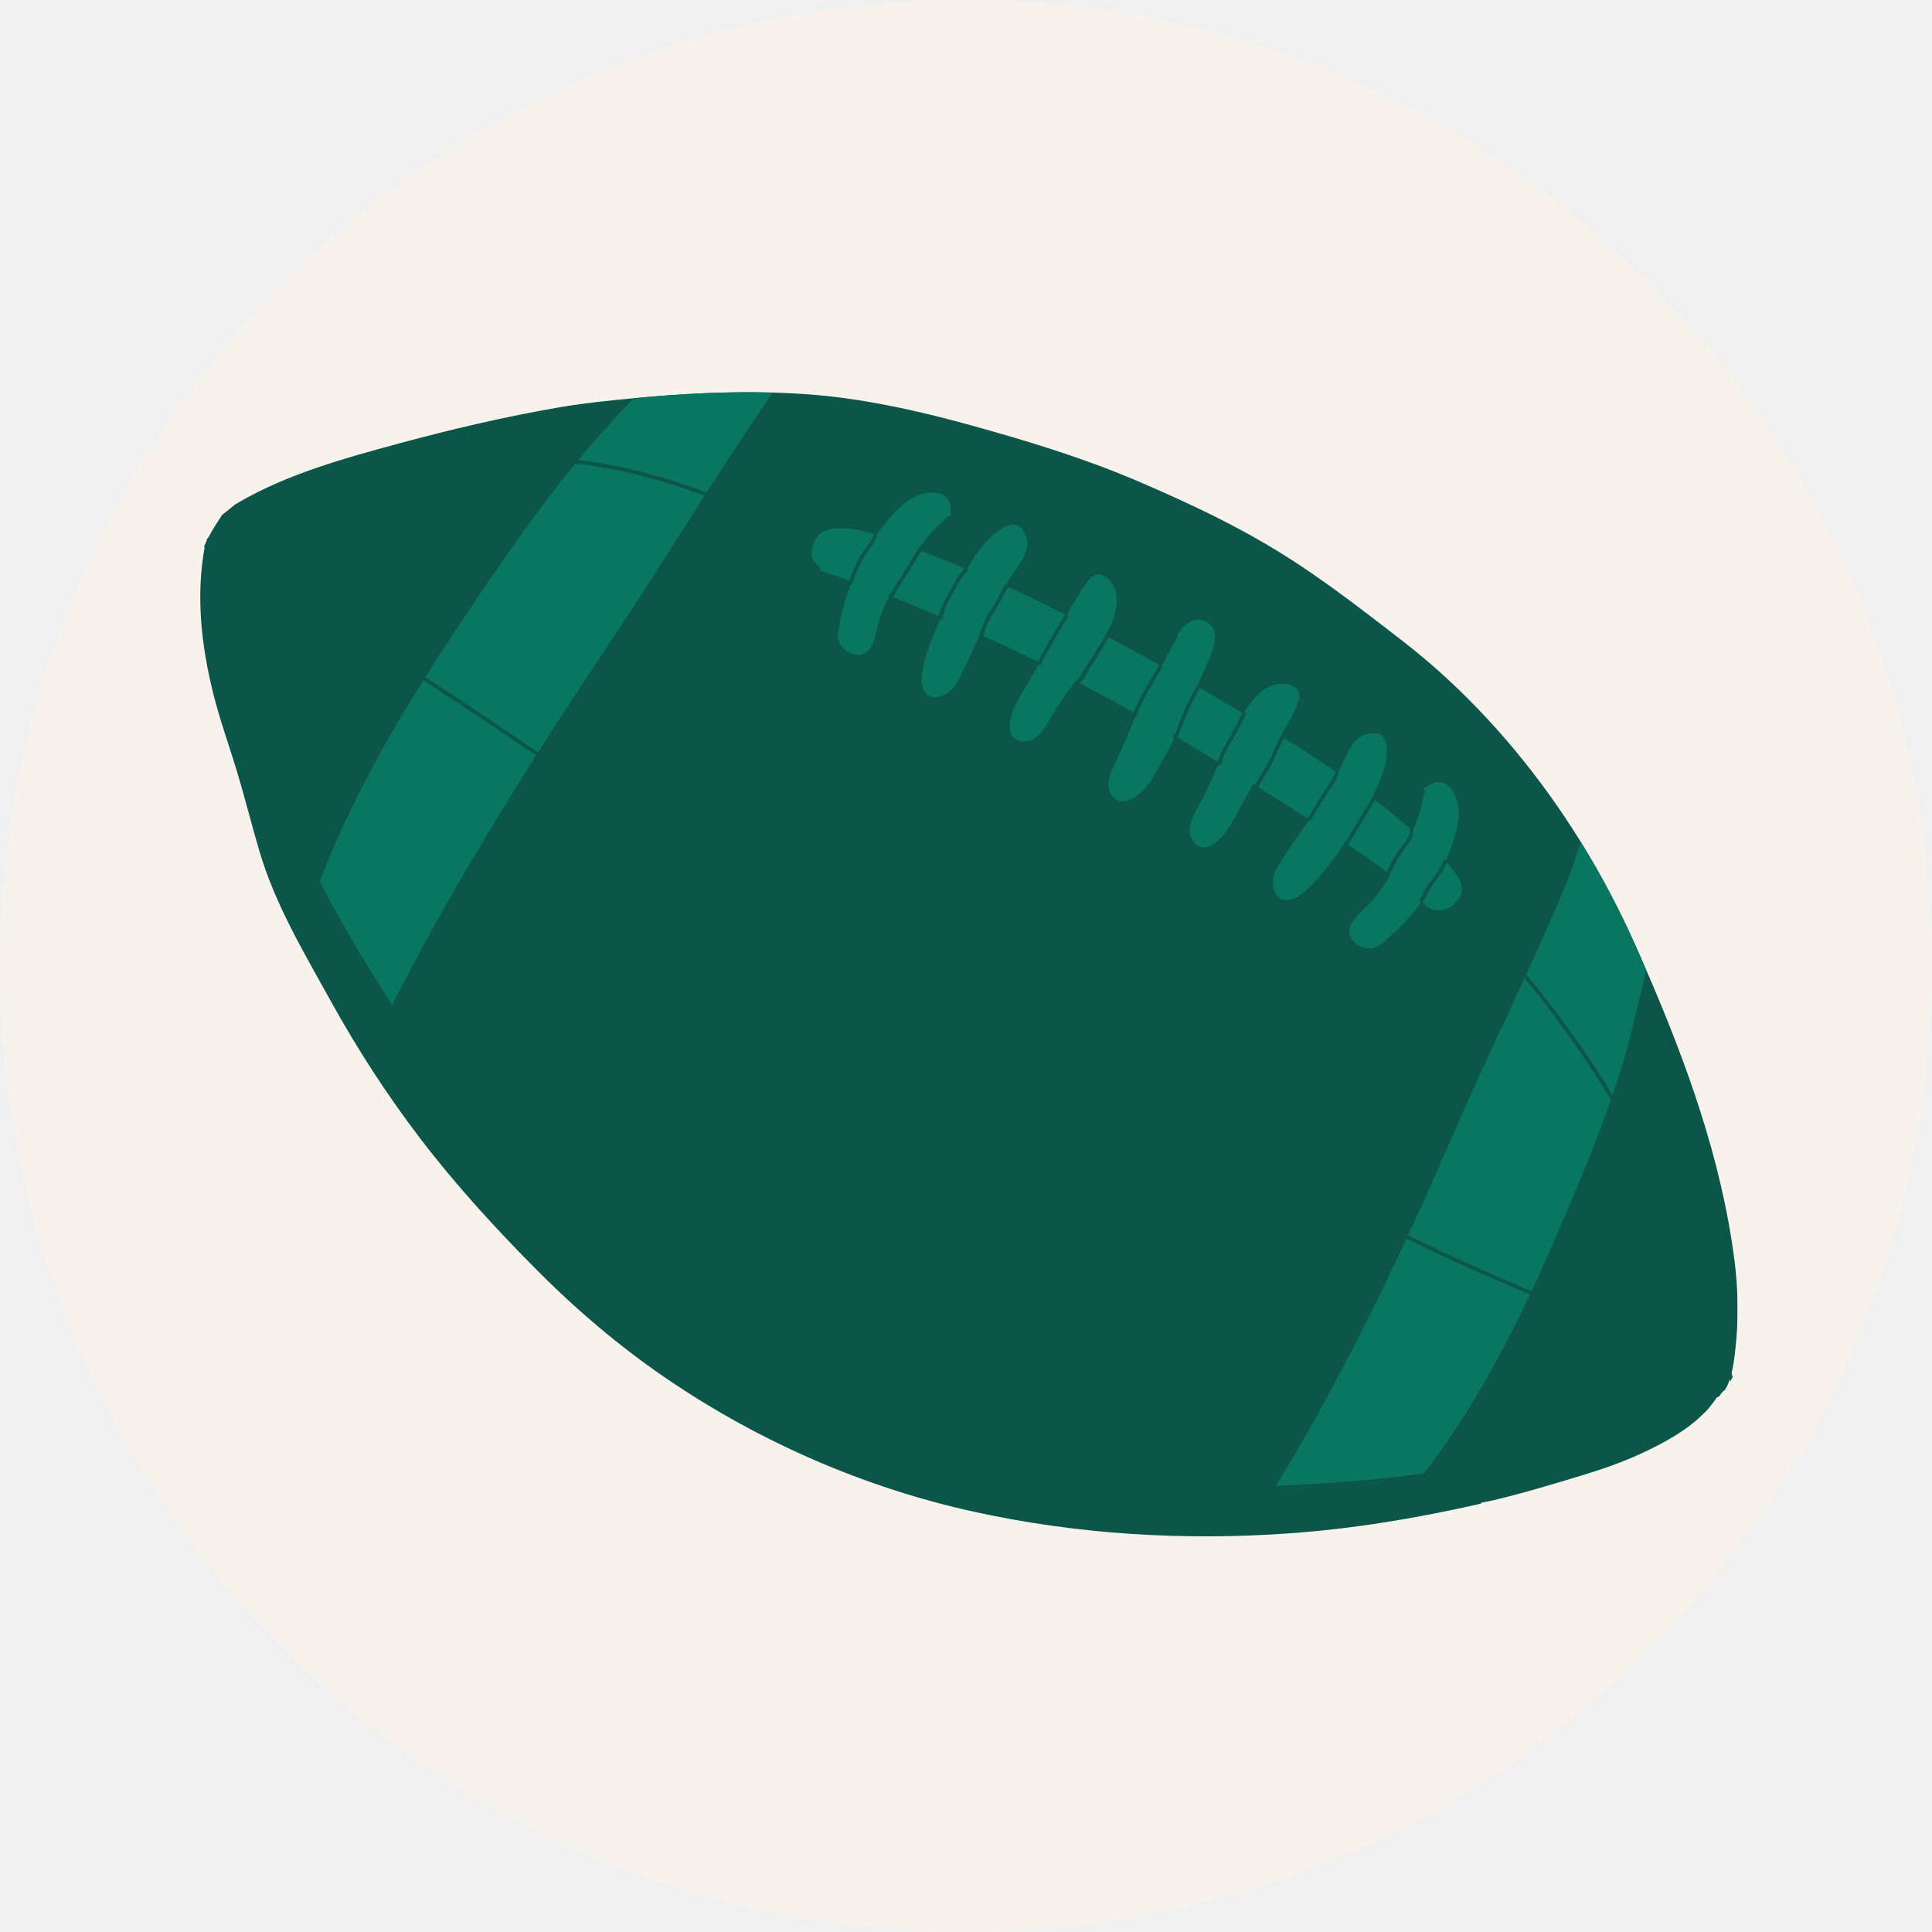
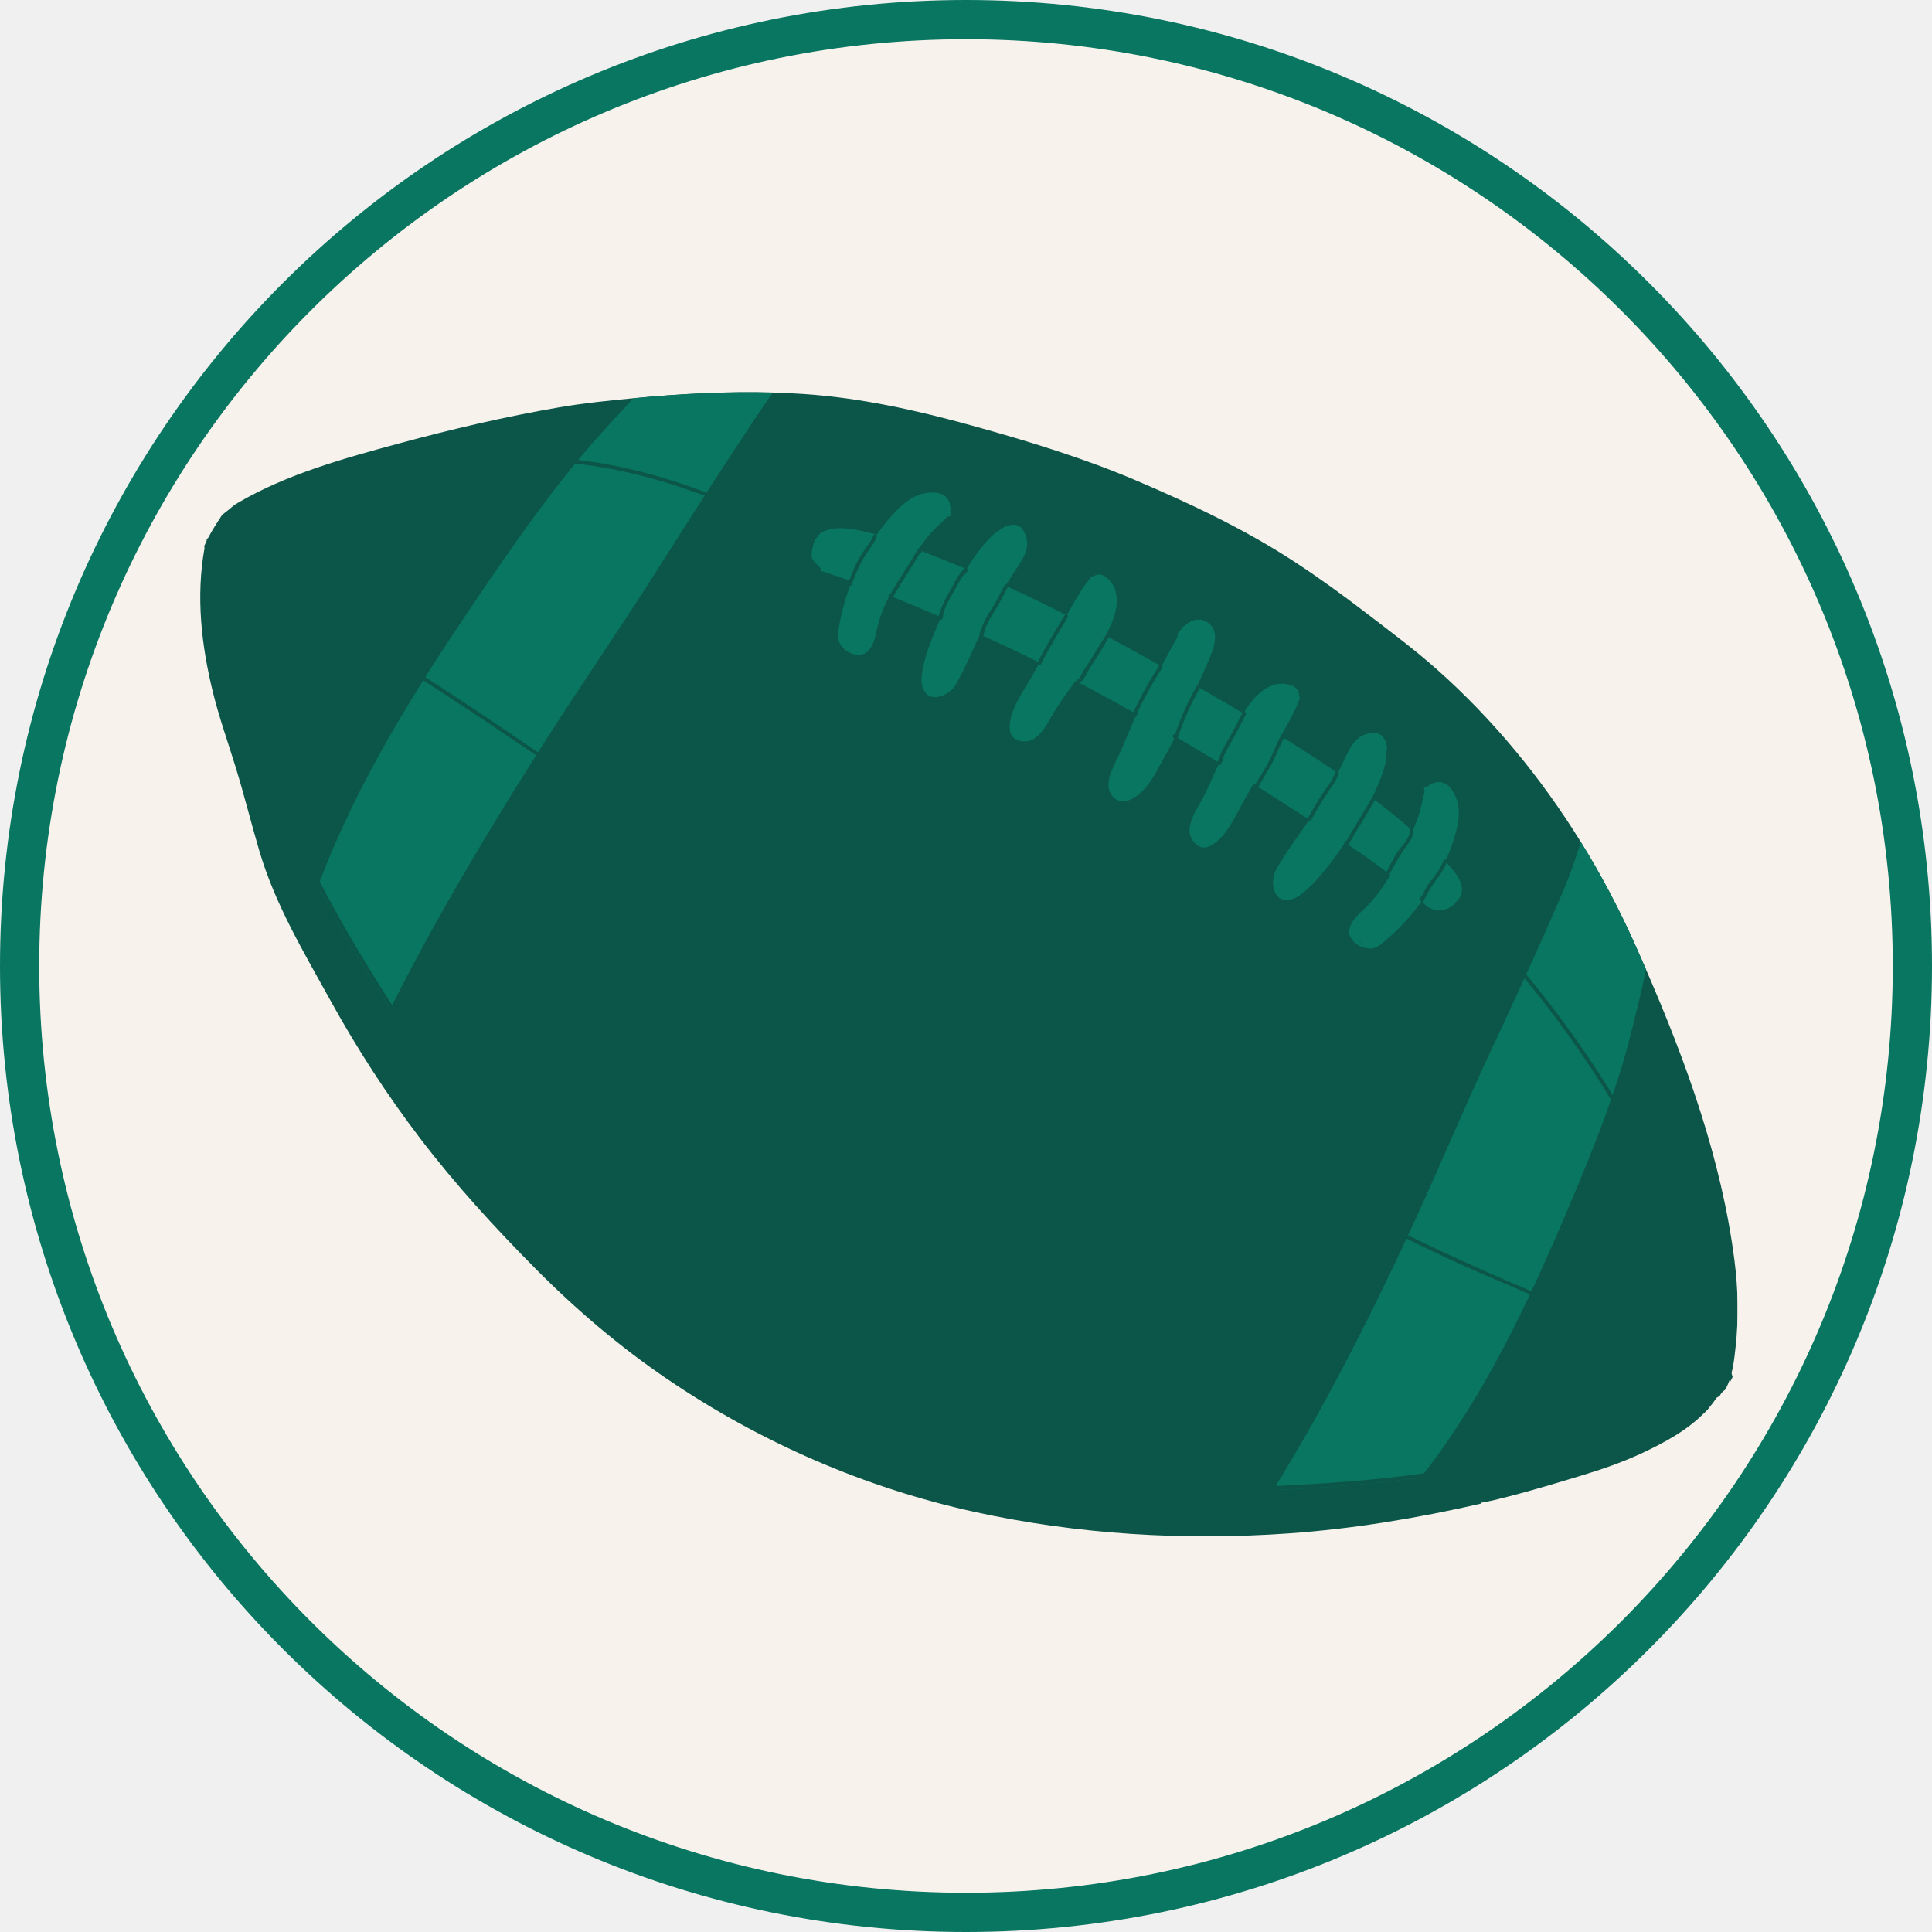
<svg xmlns="http://www.w3.org/2000/svg" width="197" height="197" viewBox="0 0 197 197" fill="none">
  <g clip-path="url(#clip0_935_431)">
    <path d="M216.7 -19.7H-19.7V216.7H216.7V-19.7Z" fill="#F8F2EC" />
    <path d="M216.7 -19.7H-19.7V216.7H216.7V-19.7Z" fill="#F8F2EC" />
    <mask id="mask0_935_431" style="mask-type:luminance" maskUnits="userSpaceOnUse" x="19" y="39" width="159" height="119">
      <path d="M19.969 39.925H177.175V157.075H19.969V39.925Z" fill="white" />
    </mask>
    <g mask="url(#mask0_935_431)">
      <path d="M175.878 141.737C175.792 141.793 175.71 141.858 175.638 141.928C175.517 142.051 175.429 142.185 175.357 142.322C175.256 142.4 175.151 142.468 175.039 142.521C174.817 142.858 174.573 143.184 174.31 143.492C174.152 143.677 173.99 143.855 173.818 144.028C172.038 145.868 169.588 147.167 167.352 148.208C165.31 149.152 163.266 149.847 161.123 150.496C158.673 151.236 156.221 151.979 153.742 152.615C152.843 152.845 151.94 153.079 151.023 153.225C151.017 153.256 151.013 153.289 151.007 153.321C144.555 154.795 138.027 155.889 131.389 156.356C120.704 157.11 109.869 156.459 99.393 154.167C88.223 151.721 77.534 147.069 68.076 140.646C63.202 137.338 58.741 133.539 54.594 129.353C50.44 125.163 46.432 120.782 42.852 116.09C39.462 111.65 36.426 106.957 33.724 102.069C30.988 97.117 28.052 92.227 26.445 86.77C25.62 83.965 24.916 81.121 24.059 78.326C23.277 75.773 22.374 73.261 21.732 70.67C20.533 65.827 19.965 60.813 20.857 55.868L20.855 55.864C20.841 55.806 20.835 55.755 20.82 55.696C20.905 55.503 20.991 55.312 21.085 55.123C21.124 55.041 21.167 54.957 21.208 54.877C21.631 54.058 22.144 53.276 22.653 52.496C23.09 52.168 23.513 51.823 23.927 51.47C24.044 51.397 24.159 51.331 24.268 51.265C29.271 48.333 35.136 46.72 40.691 45.216C46.065 43.761 51.511 42.486 57.001 41.538C59.514 41.105 62.057 40.847 64.597 40.607C64.667 40.598 64.741 40.592 64.811 40.586C69.461 40.149 74.14 39.899 78.804 40.028C79.859 40.057 80.909 40.104 81.962 40.176C87.78 40.566 93.54 41.852 99.148 43.406C104.812 44.978 110.47 46.699 115.879 49.006C121.453 51.382 127.012 54.011 132.084 57.339C134.58 58.977 136.993 60.731 139.365 62.552C141.791 64.413 144.27 66.254 146.552 68.289C152.26 73.37 157.155 79.334 161.177 85.83C163.264 89.2 165.115 92.713 166.724 96.317C167.097 97.154 167.471 97.995 167.834 98.845L167.836 98.851C171.954 108.327 175.539 118.233 176.857 128.508C177.234 131.44 177.296 134.442 176.97 137.385C176.857 138.38 176.676 140.514 175.878 141.737Z" fill="#0B5648" />
    </g>
    <path d="M145.201 150.229L145.197 150.227C145.092 150.373 144.979 150.518 144.865 150.658C143.668 150.824 142.466 150.974 141.263 151.101C137.522 151.501 133.746 151.776 129.975 151.94C130.024 151.776 130.065 151.604 130.094 151.532L130.098 151.522C130.264 151.132 130.545 150.771 130.763 150.405C131.407 149.345 132.045 148.271 132.667 147.188C133.849 145.144 135 143.08 136.108 140.995C139.026 135.534 141.735 129.969 144.321 124.346C146.902 118.727 149.268 113.021 151.887 107.425C154.185 102.504 156.467 97.597 158.632 92.617C159.352 90.965 160.07 89.299 160.631 87.581C160.797 87.068 161.01 86.46 161.177 85.831C163.263 89.2 165.117 92.713 166.723 96.317C167.099 97.156 167.47 97.997 167.833 98.847L167.836 98.851C167.68 99.668 167.499 100.478 167.306 101.283C166.725 103.712 166.153 106.148 165.435 108.537C163.848 113.802 161.753 118.873 159.601 123.921C155.669 133.139 151.361 142.281 145.201 150.229ZM64.597 40.609C62.791 42.542 60.986 44.475 59.286 46.504C55.422 51.124 51.989 56.079 48.605 61.068C42.433 70.179 36.514 79.58 32.607 89.889C32.546 90.052 32.484 90.214 32.427 90.376C34.602 94.593 37.099 98.66 39.642 102.649C39.689 102.725 39.742 102.803 39.792 102.879C39.81 102.838 39.831 102.801 39.847 102.762C39.896 102.672 39.941 102.576 39.989 102.485C40.559 101.355 41.14 100.23 41.731 99.108C42.946 96.815 44.189 94.535 45.47 92.28C48.829 86.364 52.383 80.567 56.056 74.844C59.721 69.129 63.581 63.545 67.212 57.809C70.407 52.773 73.598 47.758 76.91 42.798C77.529 41.871 78.153 40.937 78.804 40.028C74.139 39.899 69.461 40.151 64.811 40.586C64.741 40.594 64.667 40.601 64.597 40.609ZM148.394 92.106C147.776 92.707 146.759 93.175 145.513 92.457C145.429 92.409 145.398 92.348 145.406 92.295C145.369 92.286 145.328 92.264 145.291 92.229C145.185 92.124 145.078 92.024 144.965 91.921C143.931 93.337 142.745 94.628 141.477 95.726C140.943 96.192 140.372 96.764 139.603 96.713C138.952 96.67 138.415 96.434 137.974 95.949C137.787 95.742 137.67 95.533 137.621 95.321C137.368 94.386 138.257 93.446 138.946 92.826C140.085 91.81 140.984 90.534 141.772 89.204C140.295 88.055 138.737 86.972 137.147 85.925C136.636 86.684 136.106 87.429 135.552 88.145C134.807 89.124 134.003 90.076 133.063 90.874C132.501 91.353 131.904 91.782 131.136 91.769C129.687 91.751 129.56 89.649 130.09 88.724C131.099 86.945 132.343 85.27 133.521 83.588C132.854 83.163 132.189 82.74 131.53 82.317C130.293 81.519 129.055 80.731 127.808 79.945L126.86 81.611C125.996 83.126 124.988 85.562 123.281 86.315C122.222 86.787 121.241 85.603 121.296 84.608C121.352 83.637 121.854 82.775 122.333 81.954C122.971 80.856 123.459 79.687 123.98 78.527C124.091 78.281 124.202 78.031 124.311 77.778C122.835 76.871 121.352 75.976 119.854 75.102C119.443 75.921 119.004 76.723 118.555 77.52C118.052 78.408 117.586 79.362 116.948 80.161C116.293 80.981 114.736 82.348 113.632 81.377C112.269 80.173 113.556 78.176 114.126 76.922C114.742 75.566 115.286 74.175 115.893 72.818L115.821 72.775C113.784 71.628 111.734 70.512 109.663 69.43C109.544 69.59 109.429 69.752 109.318 69.912C108.586 70.951 107.824 71.963 107.209 73.075C106.745 73.904 106.261 74.776 105.454 75.318C104.625 75.872 103.107 75.632 102.973 74.48C102.752 72.627 104.336 70.52 105.198 69.005L106.012 67.577C103.997 66.572 101.966 65.607 99.918 64.684C99.134 66.426 98.373 68.199 97.431 69.851C96.903 70.774 95.032 71.737 94.277 70.501C93.876 69.845 93.936 69.114 94.061 68.386C94.275 67.171 94.683 65.991 95.142 64.85C95.399 64.21 95.674 63.572 95.969 62.94C94.225 62.182 92.463 61.44 90.698 60.733C90.119 61.881 89.631 63.073 89.388 64.319C89.167 65.429 88.68 67.048 87.197 66.744C86.557 66.611 86.079 66.268 85.711 65.732C85.272 65.092 85.475 64.312 85.602 63.617C85.865 62.166 86.288 60.703 86.85 59.281C85.832 58.913 84.81 58.566 83.79 58.238C83.608 58.183 83.593 58.002 83.712 57.971C83.472 57.686 83.109 57.417 82.906 57.114C82.699 56.798 82.76 56.375 82.805 56.104C82.927 55.355 83.179 54.596 83.918 54.22C85.313 53.512 87.505 53.97 89.386 54.532C90.064 53.559 90.815 52.654 91.631 51.844C92.657 50.826 93.907 50.104 95.393 50.237C96.55 50.344 97.035 51.187 96.893 52.217C96.913 52.246 96.924 52.287 96.92 52.328C97.002 52.427 96.959 52.638 96.782 52.661C96.729 52.669 96.677 52.675 96.626 52.681C95.885 53.42 95.069 54.079 94.435 54.922C94.156 55.298 93.874 55.661 93.599 56.034C94.482 56.379 95.358 56.738 96.234 57.085C97.008 57.391 97.777 57.703 98.551 58.021C99.005 57.276 99.503 56.558 100.041 55.872C100.427 55.38 100.856 54.926 101.305 54.491C101.465 54.343 101.822 54.161 101.937 54.044C101.97 54.007 102.013 53.986 102.052 53.986C102.208 53.845 102.393 53.726 102.629 53.642C103.156 53.453 103.837 53.399 104.213 53.912C105.153 55.179 104.709 56.393 103.893 57.61C103.419 58.318 102.955 59.02 102.518 59.732C104.153 60.465 105.774 61.232 107.381 62.039C107.845 62.271 108.309 62.505 108.768 62.74L109.244 61.907C109.61 61.267 109.977 60.629 110.387 60.015C110.568 59.746 110.781 59.379 111.063 59.145C111.085 58.846 111.391 58.778 111.787 58.628C112.337 58.421 112.891 58.883 113.215 59.258C114.243 60.475 113.909 62.25 113.338 63.574C113.16 63.992 112.957 64.405 112.737 64.811C114.648 65.831 116.55 66.871 118.436 67.93C118.992 66.902 119.546 65.87 120.11 64.85C120.047 64.801 120.02 64.717 120.079 64.626C120.225 64.417 120.385 64.212 120.568 64.023L120.625 63.92C120.66 63.861 120.714 63.83 120.767 63.826C121.454 63.204 122.324 62.888 123.209 63.518C124.422 64.384 123.747 66.153 123.301 67.21C122.907 68.146 122.47 69.059 122.054 69.982C122.491 70.233 122.928 70.485 123.365 70.74C124.5 71.4 125.643 72.063 126.777 72.742C126.968 72.43 127.171 72.127 127.387 71.833C128.234 70.676 129.589 69.48 131.163 69.748C131.651 69.835 132.33 70.077 132.433 70.655C132.507 71.07 132.605 71.365 132.357 71.54C132.298 71.903 132.09 72.275 131.951 72.566C131.633 73.233 131.272 73.875 130.906 74.513L130.598 75.055C132.564 76.272 134.508 77.524 136.398 78.825C136.716 78.207 137.023 77.573 137.329 76.931C137.961 75.607 138.78 74.608 140.344 74.768C140.98 74.833 141.282 75.447 141.388 75.997C141.431 76.241 141.425 76.461 141.384 76.664C141.405 76.697 141.411 76.746 141.394 76.797C141.351 76.955 141.378 77.355 141.327 77.567C141.185 78.176 141.013 78.778 140.785 79.36C140.522 80.035 140.229 80.698 139.898 81.345C141.327 82.426 142.716 83.551 144.042 84.72C144.181 84.382 144.319 84.041 144.46 83.701C144.867 82.722 145.014 81.687 145.273 80.674C145.252 80.626 145.232 80.575 145.211 80.528C145.139 80.364 145.3 80.22 145.429 80.241C145.46 80.216 145.501 80.204 145.536 80.206C146.35 79.559 147.323 79.547 148 80.489C148.872 81.698 148.889 83.14 148.534 84.542C148.255 85.654 147.863 86.756 147.374 87.827C147.865 88.344 148.306 88.87 148.646 89.405C149.346 90.507 149.098 91.418 148.394 92.106ZM138.909 96.173C138.692 96.011 138.478 95.861 138.265 95.724C138.3 95.761 138.341 95.797 138.386 95.834C138.556 95.986 138.733 96.099 138.909 96.173Z" fill="#087661" />
    <path d="M174.31 143.492C174.152 143.677 173.99 143.855 173.817 144.028C172.754 144.35 171.716 144.762 170.634 145.025C169.227 145.361 167.817 145.704 166.411 146.047C163.542 146.749 160.696 147.565 157.823 148.243C153.543 149.248 149.217 150.067 144.864 150.658C143.668 150.824 142.465 150.974 141.263 151.101C137.522 151.501 133.746 151.776 129.974 151.94C128.019 152.024 126.063 152.08 124.112 152.105C118.553 152.172 112.973 151.889 107.49 150.918C96.203 148.916 85.013 145.456 75.151 139.517C65.274 133.576 56.922 125.713 49.734 116.745C46.171 112.306 42.861 107.671 39.791 102.879C39.742 102.803 39.689 102.725 39.642 102.649C37.099 98.662 34.602 94.593 32.427 90.376C31.92 89.403 31.435 88.418 30.97 87.427C28.538 82.252 26.301 76.881 24.522 71.441C22.794 66.155 21.456 60.69 21.085 55.125C21.085 55.102 21.081 55.078 21.079 55.057C21.072 54.955 21.132 54.895 21.208 54.877C21.315 54.85 21.448 54.908 21.458 55.053C21.838 60.824 23.252 66.531 25.109 71.997C27.011 77.606 29.283 83.198 31.91 88.508C32.139 88.972 32.371 89.432 32.607 89.891C34.823 94.213 37.356 98.406 39.989 102.485C40.235 102.875 40.485 103.263 40.737 103.647C43.941 108.553 47.374 113.32 51.109 117.837C58.541 126.823 67.191 134.701 77.425 140.399C82.54 143.246 87.956 145.491 93.56 147.182C99.117 148.864 104.871 150.27 110.634 151.015C116.342 151.758 122.107 151.856 127.851 151.618C128.602 151.587 129.351 151.555 130.098 151.522C135.08 151.286 140.054 150.945 144.992 150.26C145.059 150.249 145.129 150.241 145.197 150.229H145.201C150.953 149.422 156.555 148.15 162.174 146.712C165.067 145.975 168.018 145.39 170.893 144.573C172.032 144.243 173.15 143.755 174.31 143.492ZM29.176 49.375C30.366 49.037 31.659 49.061 32.866 48.737C33.935 48.452 35.012 48.285 36.12 48.294C37.257 48.304 38.408 48.025 39.521 47.813C42.022 47.337 44.682 47.28 47.22 47.136C49.82 46.989 52.428 46.946 55.032 47.019C60.103 47.161 65.211 48.218 69.996 49.886C72.321 50.697 74.654 51.499 76.967 52.338C77.464 52.519 83.23 54.889 83.275 54.772C83.257 54.821 83.261 54.862 83.275 54.897C83.292 54.873 83.308 54.846 83.324 54.824C83.339 54.793 83.347 54.76 83.363 54.729C83.404 54.649 83.452 54.575 83.507 54.507C83.335 54.425 83.148 54.417 82.943 54.368C82.407 54.237 81.896 53.91 81.408 53.664C80.435 53.172 79.362 52.819 78.344 52.422C75.951 51.493 73.481 50.758 71.069 49.876C66.407 48.173 61.416 46.954 56.442 46.695C51.363 46.43 46.268 46.73 41.214 47.229C40.032 47.346 38.886 47.559 37.715 47.756C36.564 47.947 35.414 47.879 34.261 48.047C32.977 48.234 31.753 48.649 30.459 48.807C29.849 48.883 29.211 49.067 28.573 49.213C28.329 49.375 28.09 49.541 27.859 49.718C28.304 49.623 28.739 49.498 29.176 49.375ZM152.309 96.06C154.136 98.211 155.987 100.312 157.7 102.559C160.899 106.751 163.809 111.026 166.266 115.703C168.687 120.307 170.54 125.122 172.52 129.922C173.532 132.378 174.564 134.828 175.375 137.362C175.748 138.532 176.072 139.71 176.434 140.873C176.514 140.72 176.594 140.564 176.67 140.408C176.319 139.254 176.003 138.087 175.633 136.929C174.825 134.401 173.766 131.959 172.756 129.507C170.805 124.779 168.964 120.057 166.596 115.512C164.209 110.932 161.359 106.756 158.244 102.651C156.652 100.552 154.971 98.547 153.241 96.561C152.445 95.648 151.671 94.714 150.893 93.782C150.249 93.007 149.379 92.477 148.64 91.8C148.583 91.874 148.515 91.935 148.439 91.987C148.419 92.019 148.394 92.048 148.365 92.075C148.849 92.545 149.387 92.961 149.91 93.397C150.832 94.16 151.54 95.153 152.309 96.06ZM90.65 60.83C90.611 61.015 90.905 61.113 91.005 60.941C91.898 59.395 92.914 57.928 93.815 56.387C93.975 56.377 94.075 56.137 93.899 56.036C93.874 56.022 93.85 56.008 93.825 55.993C93.774 55.964 93.726 55.962 93.683 55.977H93.681C93.673 55.979 93.667 55.985 93.659 55.987C93.622 56.003 93.587 56.028 93.566 56.065C92.688 57.584 91.691 59.03 90.802 60.543C90.656 60.553 90.542 60.715 90.65 60.83ZM86.439 59.381C86.429 59.406 86.419 59.432 86.409 59.459C86.388 59.513 86.413 59.605 86.458 59.64C86.481 59.656 86.501 59.675 86.524 59.691C86.643 59.783 86.79 59.751 86.844 59.605C87.225 58.542 87.677 57.497 88.284 56.541C88.66 55.95 89.152 55.39 89.405 54.727C89.491 54.499 89.121 54.407 89.035 54.635C88.777 55.316 88.231 55.917 87.843 56.529C87.305 57.374 86.913 58.322 86.567 59.264C86.513 59.281 86.464 59.316 86.439 59.381ZM97.069 59.882C97.291 59.471 97.5 59.047 97.767 58.665C97.876 58.509 97.989 58.32 98.134 58.199C98.19 58.154 98.218 58.125 98.235 58.111C98.208 57.969 98.411 57.819 98.565 57.938C98.586 57.957 98.608 57.973 98.631 57.99C98.676 58.027 98.703 58.117 98.68 58.17C98.569 58.452 98.27 58.585 98.097 58.852C97.874 59.203 97.673 59.566 97.474 59.931C96.965 60.871 96.224 61.909 96.14 62.995C96.129 63.134 95.99 63.237 95.856 63.161C95.83 63.145 95.801 63.13 95.774 63.114C95.68 63.06 95.659 62.95 95.703 62.855C95.715 62.79 95.725 62.724 95.737 62.656C95.737 62.57 95.785 62.517 95.844 62.49C96.06 61.56 96.622 60.709 97.069 59.882ZM98.296 58.207C98.28 58.195 98.272 58.181 98.261 58.168C98.268 58.181 98.278 58.195 98.296 58.207ZM101.116 62.078C100.64 62.785 100.234 63.522 100.006 64.339C99.985 64.355 99.969 64.376 99.954 64.405C99.874 64.583 99.864 64.63 99.944 64.807C100.014 64.959 100.26 64.914 100.293 64.758C100.488 63.834 100.935 63.048 101.446 62.264C101.947 61.499 102.314 60.684 102.751 59.882C102.871 59.666 102.54 59.478 102.423 59.693C101.984 60.495 101.627 61.318 101.116 62.078ZM106.15 67.719C106.183 67.665 106.213 67.61 106.244 67.555C106.252 67.538 106.254 67.526 106.258 67.509C107.038 65.95 107.988 64.433 108.877 62.937C109.002 62.726 108.672 62.539 108.547 62.749C107.619 64.312 106.618 65.897 105.821 67.532C105.715 67.749 106.029 67.934 106.15 67.719ZM110.061 69.623C110.549 69.412 110.919 68.404 111.198 67.996C111.84 67.058 112.437 66.059 113.012 65.076C113.135 64.864 112.805 64.675 112.682 64.887C112.218 65.679 111.701 66.438 111.237 67.23C111.005 67.626 110.738 67.996 110.486 68.377C110.346 68.587 110.118 69.188 109.872 69.293C109.646 69.391 109.839 69.718 110.061 69.623ZM115.598 73.097C115.961 73.2 115.938 72.806 116.045 72.594C116.065 72.553 116.067 72.514 116.061 72.48C116.773 70.963 117.6 69.508 118.501 68.096C118.633 67.889 118.302 67.702 118.171 67.907C117.167 69.486 116.244 71.111 115.481 72.82C115.429 72.933 115.47 73.062 115.598 73.097ZM119.595 75.102C119.65 75.256 119.675 75.297 119.802 75.394C119.907 75.472 120.048 75.379 120.081 75.275C120.648 73.497 121.427 71.8 122.341 70.175C122.46 69.962 122.131 69.773 122.01 69.986C121.134 71.548 120.385 73.179 119.819 74.879C119.691 74.852 119.542 74.944 119.595 75.102ZM124.118 77.803C124.054 78.01 124.362 78.127 124.467 77.942C124.53 77.834 124.592 77.723 124.655 77.614C124.692 77.548 124.684 77.487 124.655 77.435C124.939 76.703 125.322 76.023 125.725 75.342C126.203 74.532 126.591 73.68 127.04 72.855C127.157 72.64 126.829 72.451 126.712 72.666C126.26 73.491 125.872 74.343 125.394 75.153C124.891 76.007 124.415 76.853 124.118 77.803ZM128.002 79.994C127.91 80.001 127.818 80.06 127.812 80.179C127.807 80.249 127.803 80.321 127.799 80.39C127.789 80.585 128.064 80.639 128.154 80.483C128.618 79.682 129.106 78.901 129.562 78.096C130.065 77.212 130.393 76.26 130.857 75.359C130.97 75.141 130.639 74.952 130.526 75.17C130.116 75.966 129.812 76.807 129.398 77.606C128.973 78.422 128.474 79.202 128.002 79.994ZM133.354 83.643C133.362 83.653 133.371 83.663 133.381 83.672C133.463 83.764 133.621 83.735 133.678 83.633C134.187 82.74 134.7 81.853 135.263 80.994C135.726 80.284 136.256 79.676 136.508 78.849C136.578 78.615 136.211 78.521 136.139 78.755C135.87 79.645 135.244 80.327 134.746 81.092C134.271 81.819 133.845 82.578 133.414 83.331C133.408 83.335 133.401 83.341 133.395 83.345C133.295 83.421 133.266 83.544 133.354 83.643ZM137.13 86.124C137.153 86.14 137.175 86.159 137.198 86.175C137.292 86.249 137.43 86.253 137.495 86.136C138.38 84.599 139.328 83.101 140.21 81.564C140.333 81.353 140.003 81.164 139.882 81.377C139.038 82.843 138.138 84.273 137.29 85.736C137.216 85.742 137.144 85.781 137.112 85.865C137.101 85.892 137.091 85.917 137.081 85.943C137.06 85.997 137.085 86.089 137.13 86.124ZM142.566 86.783C142.055 87.482 141.762 88.236 141.339 88.976C141.218 89.188 141.548 89.376 141.669 89.163C141.684 89.138 141.698 89.112 141.714 89.087C141.714 89.085 141.714 89.085 141.714 89.083C142.262 88.117 142.72 87.185 143.411 86.288C143.736 85.865 144.21 85.17 144.093 84.607C144.046 84.367 143.678 84.468 143.727 84.708C143.857 85.336 142.907 86.319 142.566 86.783ZM144.776 91.706C144.772 91.714 144.768 91.722 144.766 91.73C144.864 91.841 144.953 91.958 145.02 92.089C145.024 92.083 145.033 92.081 145.037 92.073C145.453 91.316 145.819 90.556 146.344 89.863C146.822 89.229 147.284 88.623 147.536 87.868C147.612 87.636 147.245 87.542 147.167 87.774C146.906 88.562 146.366 89.216 145.866 89.865C145.488 90.355 145.213 90.915 144.928 91.466C144.897 91.457 144.866 91.457 144.834 91.463C144.827 91.543 144.809 91.626 144.776 91.706ZM161.306 133.993C158.646 132.657 155.843 131.559 153.118 130.363C150.304 129.127 147.505 127.865 144.737 126.529C139.143 123.831 133.598 121.038 127.98 118.391C122.404 115.766 116.86 113.016 111.454 110.055C108.739 108.568 106.142 106.879 103.414 105.413C100.716 103.963 97.937 102.664 95.261 101.17C89.766 98.104 84.322 94.936 78.892 91.755C73.478 88.582 68.106 85.34 62.812 81.971C57.536 78.613 52.424 75.014 47.214 71.558C42.545 68.462 37.766 65.507 33.19 62.277C30.947 60.697 28.842 58.938 26.699 57.224C25.111 55.952 23.904 54.288 22.472 52.851C22.429 52.915 22.384 52.979 22.343 53.044C22.318 53.085 22.289 53.12 22.259 53.155C23.857 54.717 25.224 56.506 26.97 57.928C29.232 59.767 31.505 61.587 33.908 63.239C39.045 66.767 44.335 70.077 49.512 73.545C54.714 77.029 59.857 80.577 65.165 83.906C70.484 87.242 75.886 90.45 81.313 93.606C86.723 96.752 92.109 100.008 97.664 102.889C100.39 104.301 103.148 105.641 105.803 107.189C108.487 108.752 111.149 110.314 113.892 111.767C119.338 114.652 124.867 117.385 130.463 119.965C136.116 122.571 141.616 125.501 147.251 128.144C152.246 130.486 157.448 132.427 162.352 134.951C164.767 136.193 167.142 137.51 169.571 138.727C171.638 139.763 173.774 140.652 175.877 141.608C175.953 141.501 176.031 141.399 176.118 141.3C173.778 140.227 171.404 139.23 169.106 138.068C166.487 136.745 163.928 135.31 161.306 133.993Z" fill="#0B5648" />
  </g>
+   <rect x="2" y="2" width="193" height="193" rx="96.5" stroke="#087661" stroke-width="4" />
  <defs>
    <clipPath id="clip0_935_431">
      <rect width="197" height="197" rx="98.5" fill="white" />
    </clipPath>
  </defs>
</svg>
